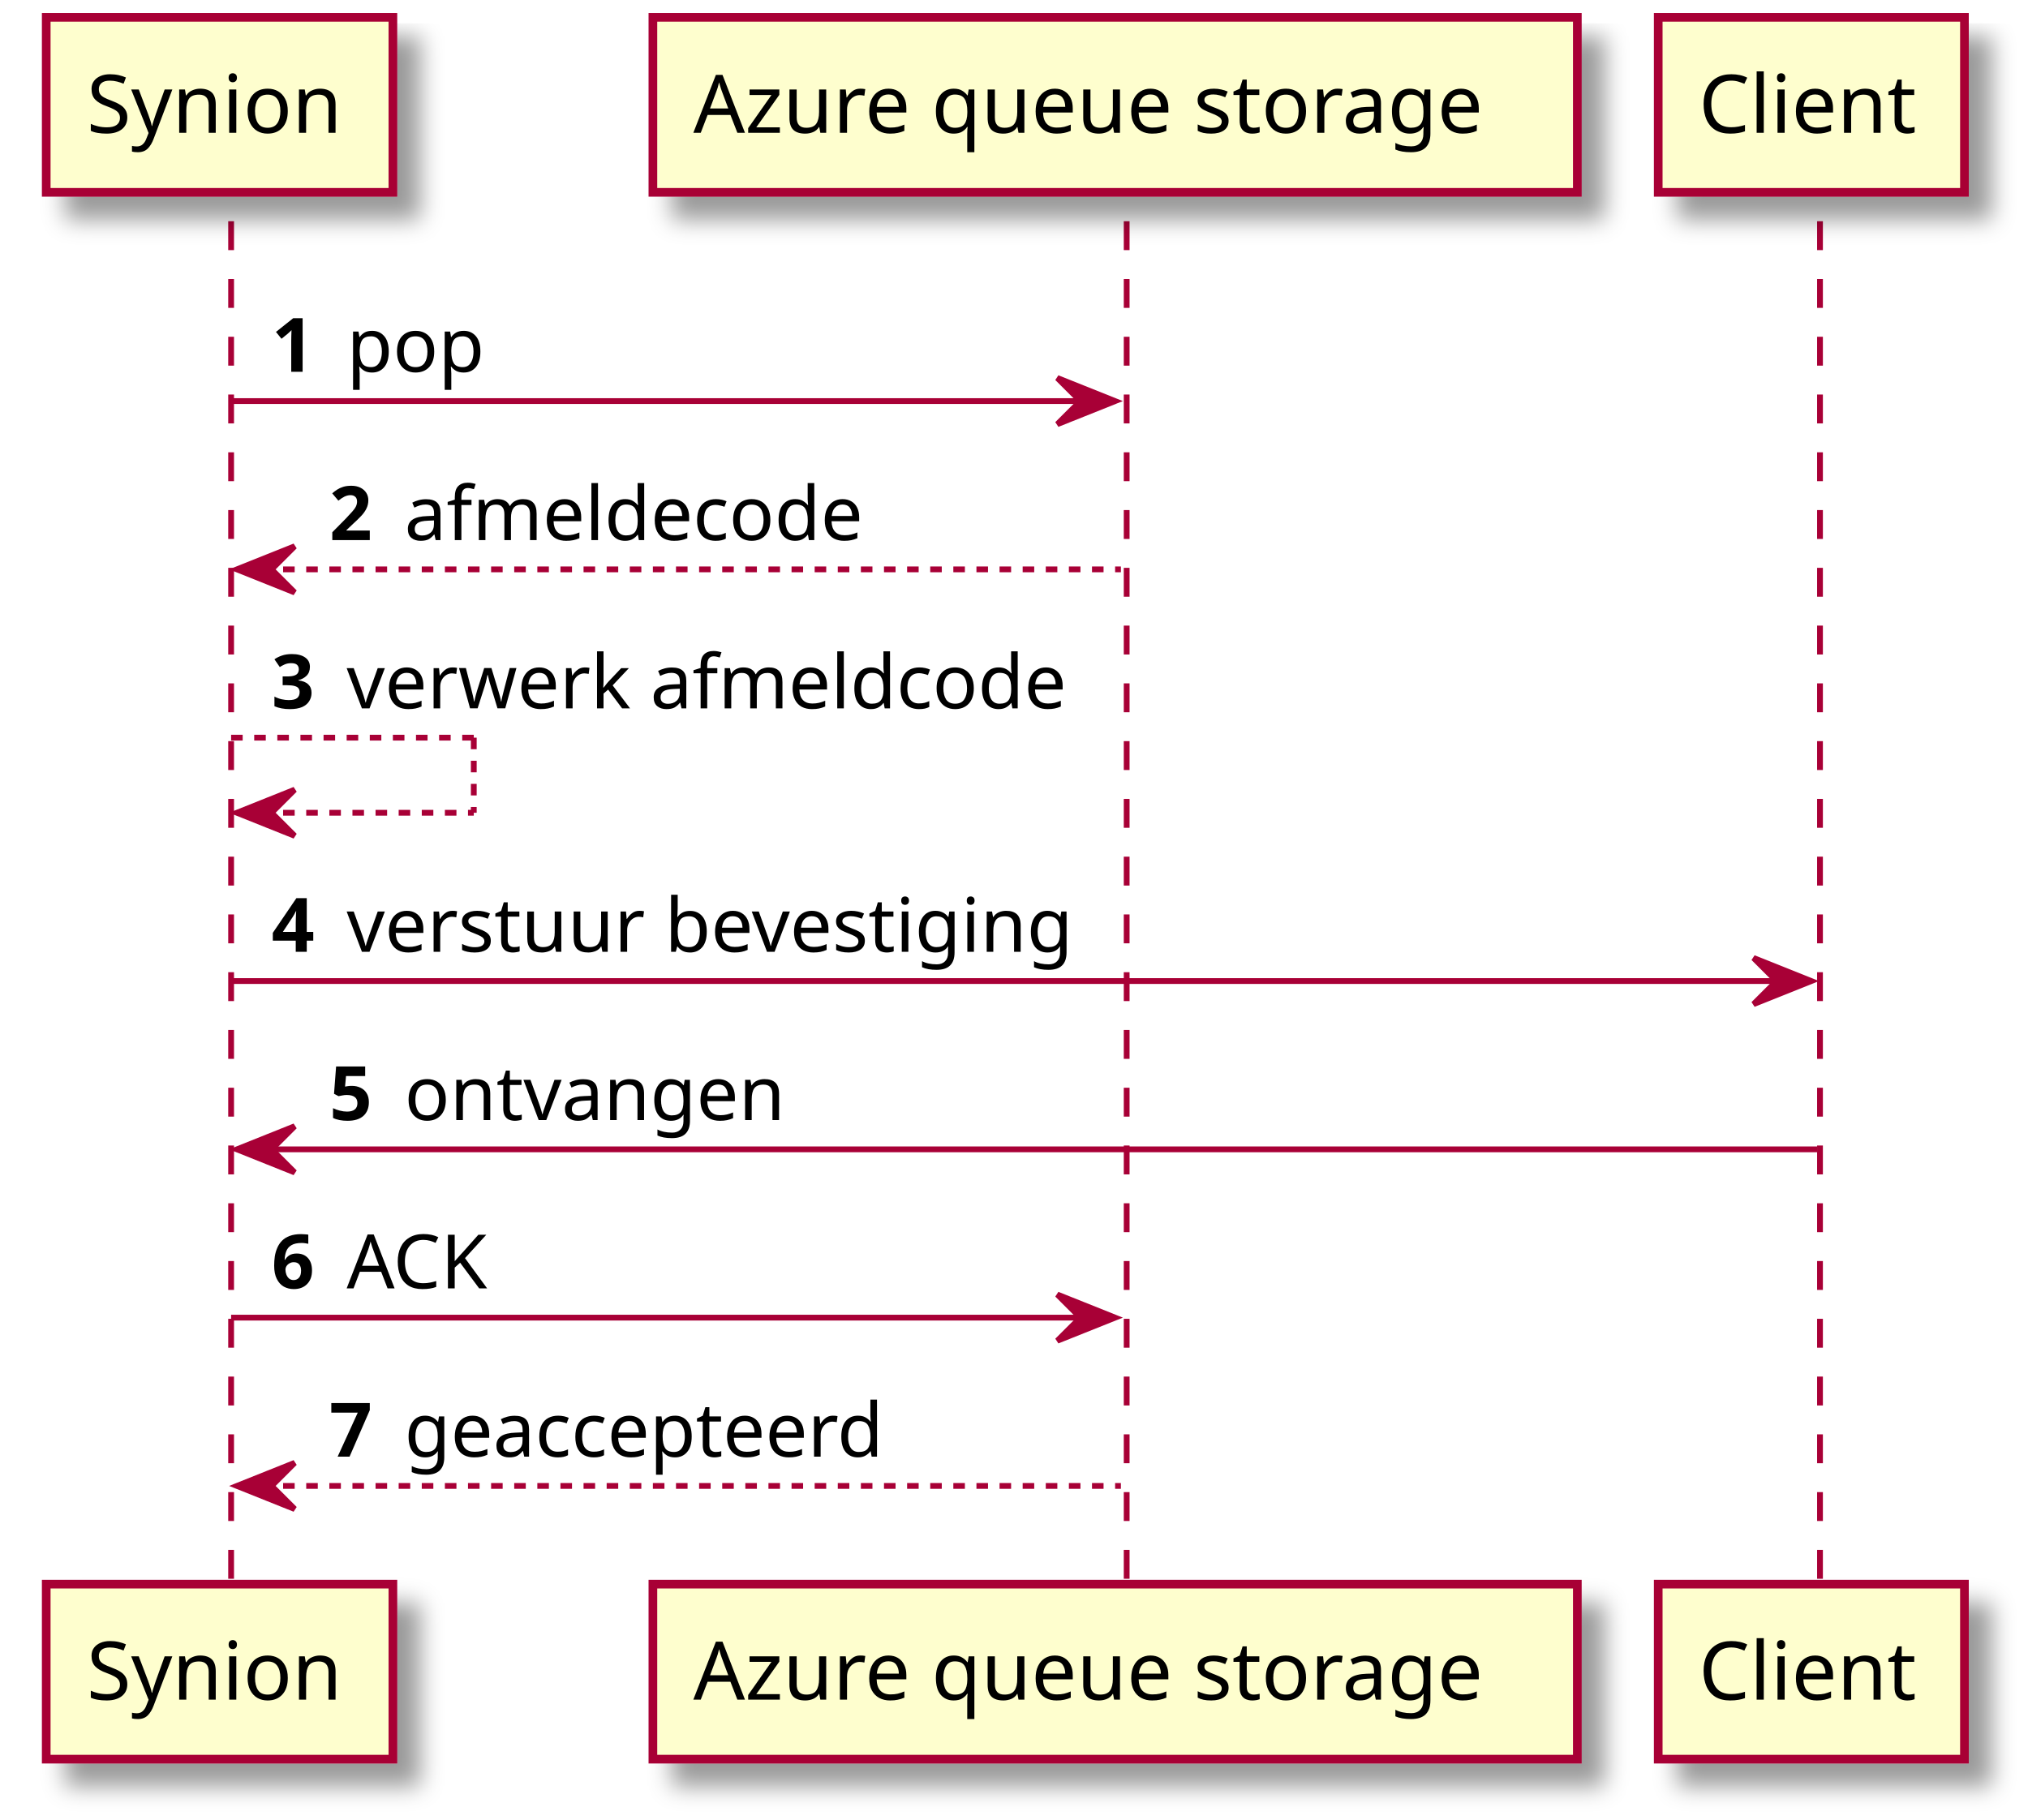
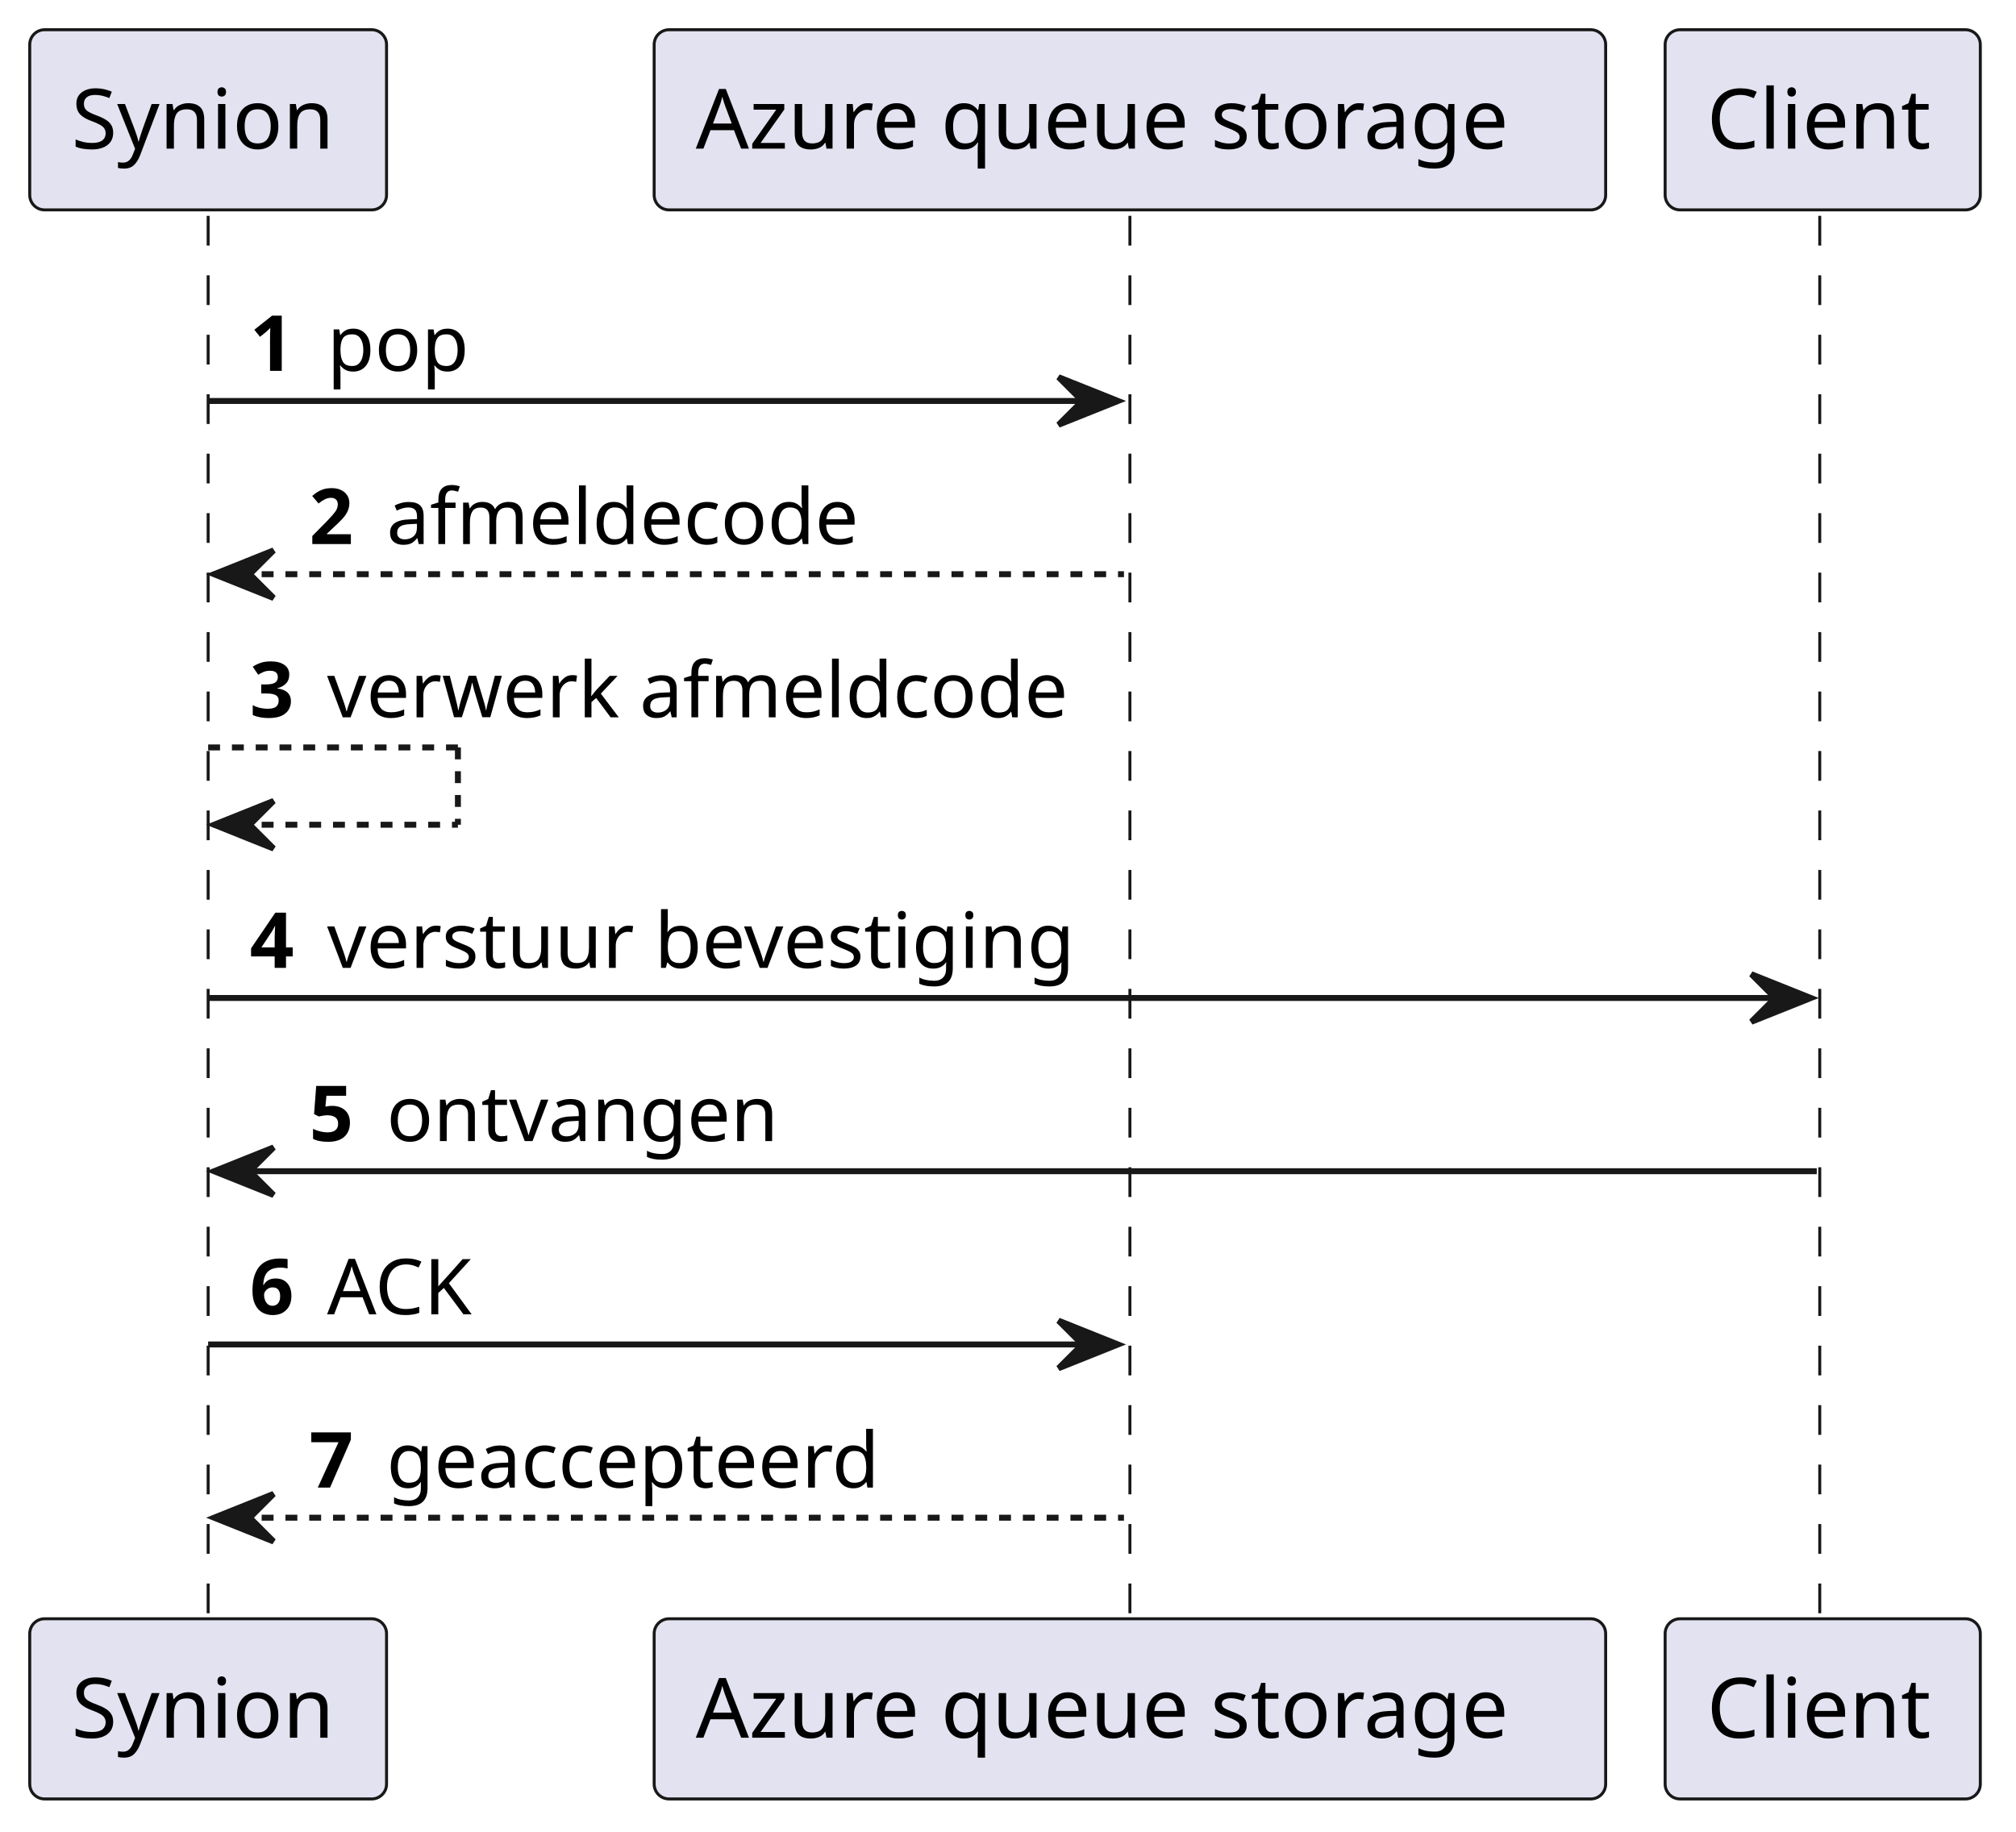
- <svg xmlns="http://www.w3.org/2000/svg" contentScriptType="application/ecmascript" contentStyleType="text/css" height="315px" preserveAspectRatio="none" style="width:351px;height:315px;" version="1.1" viewBox="0 0 351 315" width="351px" zoomAndPan="magnify">
-   <defs>
-     <filter height="300%" id="f1k4ij5v5uyoet" width="300%" x="-1" y="-1">
-       <feGaussianBlur result="blurOut" stdDeviation="2.0" />
-       <feColorMatrix in="blurOut" result="blurOut2" type="matrix" values="0 0 0 0 0 0 0 0 0 0 0 0 0 0 0 0 0 0 .4 0" />
-       <feOffset dx="4.0" dy="4.0" in="blurOut2" result="blurOut3" />
-       <feBlend in="SourceGraphic" in2="blurOut3" mode="normal" />
-     </filter>
-   </defs>
+ <svg xmlns="http://www.w3.org/2000/svg" contentStyleType="text/css" height="308px" preserveAspectRatio="none" style="width:339px;height:308px;background:#FFFFFF;" version="1.1" viewBox="0 0 339 308" width="339px" zoomAndPan="magnify">
+   <defs />
  <g>
-     <line style="stroke: #A80036; stroke-width: 1.0; stroke-dasharray: 5.0,5.0;" x1="40" x2="40" y1="38.297" y2="275.227" />
-     <line style="stroke: #A80036; stroke-width: 1.0; stroke-dasharray: 5.0,5.0;" x1="195" x2="195" y1="38.297" y2="275.227" />
-     <line style="stroke: #A80036; stroke-width: 1.0; stroke-dasharray: 5.0,5.0;" x1="315" x2="315" y1="38.297" y2="275.227" />
-     <rect fill="#FEFECE" filter="url(#f1k4ij5v5uyoet)" height="30.297" style="stroke: #A80036; stroke-width: 1.5;" width="60" x="8" y="3" />
-     <text fill="#000000" font-family="sans-serif" font-size="14" lengthAdjust="spacingAndGlyphs" textLength="46" x="15" y="22.995">Synion</text>
-     <rect fill="#FEFECE" filter="url(#f1k4ij5v5uyoet)" height="30.297" style="stroke: #A80036; stroke-width: 1.5;" width="60" x="8" y="274.227" />
-     <text fill="#000000" font-family="sans-serif" font-size="14" lengthAdjust="spacingAndGlyphs" textLength="46" x="15" y="294.222">Synion</text>
-     <rect fill="#FEFECE" filter="url(#f1k4ij5v5uyoet)" height="30.297" style="stroke: #A80036; stroke-width: 1.5;" width="160" x="113" y="3" />
-     <text fill="#000000" font-family="sans-serif" font-size="14" lengthAdjust="spacingAndGlyphs" textLength="146" x="120" y="22.995">Azure queue storage</text>
-     <rect fill="#FEFECE" filter="url(#f1k4ij5v5uyoet)" height="30.297" style="stroke: #A80036; stroke-width: 1.5;" width="160" x="113" y="274.227" />
-     <text fill="#000000" font-family="sans-serif" font-size="14" lengthAdjust="spacingAndGlyphs" textLength="146" x="120" y="294.222">Azure queue storage</text>
-     <rect fill="#FEFECE" filter="url(#f1k4ij5v5uyoet)" height="30.297" style="stroke: #A80036; stroke-width: 1.5;" width="53" x="287" y="3" />
-     <text fill="#000000" font-family="sans-serif" font-size="14" lengthAdjust="spacingAndGlyphs" textLength="39" x="294" y="22.995">Client</text>
-     <rect fill="#FEFECE" filter="url(#f1k4ij5v5uyoet)" height="30.297" style="stroke: #A80036; stroke-width: 1.5;" width="53" x="287" y="274.227" />
-     <text fill="#000000" font-family="sans-serif" font-size="14" lengthAdjust="spacingAndGlyphs" textLength="39" x="294" y="294.222">Client</text>
-     <polygon fill="#A80036" points="183,65.43,193,69.43,183,73.43,187,69.43" style="stroke: #A80036; stroke-width: 1.0;" />
-     <line style="stroke: #A80036; stroke-width: 1.0;" x1="40" x2="189" y1="69.43" y2="69.43" />
-     <text fill="#000000" font-family="sans-serif" font-size="13" font-weight="bold" lengthAdjust="spacingAndGlyphs" textLength="9" x="47" y="64.364">1</text>
-     <text fill="#000000" font-family="sans-serif" font-size="13" lengthAdjust="spacingAndGlyphs" textLength="24" x="60" y="64.364">pop</text>
-     <polygon fill="#A80036" points="51,94.562,41,98.562,51,102.562,47,98.562" style="stroke: #A80036; stroke-width: 1.0;" />
-     <line style="stroke: #A80036; stroke-width: 1.0; stroke-dasharray: 2.0,2.0;" x1="45" x2="194" y1="98.562" y2="98.562" />
-     <text fill="#000000" font-family="sans-serif" font-size="13" font-weight="bold" lengthAdjust="spacingAndGlyphs" textLength="9" x="57" y="93.497">2</text>
-     <text fill="#000000" font-family="sans-serif" font-size="13" lengthAdjust="spacingAndGlyphs" textLength="83" x="70" y="93.497">afmeldecode</text>
-     <line style="stroke: #A80036; stroke-width: 1.0; stroke-dasharray: 2.0,2.0;" x1="40" x2="82" y1="127.695" y2="127.695" />
-     <line style="stroke: #A80036; stroke-width: 1.0; stroke-dasharray: 2.0,2.0;" x1="82" x2="82" y1="127.695" y2="140.695" />
-     <line style="stroke: #A80036; stroke-width: 1.0; stroke-dasharray: 2.0,2.0;" x1="41" x2="82" y1="140.695" y2="140.695" />
-     <polygon fill="#A80036" points="51,136.695,41,140.695,51,144.695,47,140.695" style="stroke: #A80036; stroke-width: 1.0;" />
-     <text fill="#000000" font-family="sans-serif" font-size="13" font-weight="bold" lengthAdjust="spacingAndGlyphs" textLength="9" x="47" y="122.629">3</text>
-     <text fill="#000000" font-family="sans-serif" font-size="13" lengthAdjust="spacingAndGlyphs" textLength="128" x="60" y="122.629">verwerk afmeldcode</text>
-     <polygon fill="#A80036" points="303.5,165.828,313.5,169.828,303.5,173.828,307.5,169.828" style="stroke: #A80036; stroke-width: 1.0;" />
-     <line style="stroke: #A80036; stroke-width: 1.0;" x1="40" x2="309.5" y1="169.828" y2="169.828" />
-     <text fill="#000000" font-family="sans-serif" font-size="13" font-weight="bold" lengthAdjust="spacingAndGlyphs" textLength="9" x="47" y="164.762">4</text>
-     <text fill="#000000" font-family="sans-serif" font-size="13" lengthAdjust="spacingAndGlyphs" textLength="130" x="60" y="164.762">verstuur bevestiging</text>
-     <polygon fill="#A80036" points="51,194.961,41,198.961,51,202.961,47,198.961" style="stroke: #A80036; stroke-width: 1.0;" />
-     <line style="stroke: #A80036; stroke-width: 1.0;" x1="45" x2="314.5" y1="198.961" y2="198.961" />
-     <text fill="#000000" font-family="sans-serif" font-size="13" font-weight="bold" lengthAdjust="spacingAndGlyphs" textLength="9" x="57" y="193.895">5</text>
-     <text fill="#000000" font-family="sans-serif" font-size="13" lengthAdjust="spacingAndGlyphs" textLength="68" x="70" y="193.895">ontvangen</text>
-     <polygon fill="#A80036" points="183,224.094,193,228.094,183,232.094,187,228.094" style="stroke: #A80036; stroke-width: 1.0;" />
-     <line style="stroke: #A80036; stroke-width: 1.0;" x1="40" x2="189" y1="228.094" y2="228.094" />
-     <text fill="#000000" font-family="sans-serif" font-size="13" font-weight="bold" lengthAdjust="spacingAndGlyphs" textLength="9" x="47" y="223.028">6</text>
-     <text fill="#000000" font-family="sans-serif" font-size="13" lengthAdjust="spacingAndGlyphs" textLength="26" x="60" y="223.028">ACK</text>
-     <polygon fill="#A80036" points="51,253.227,41,257.227,51,261.227,47,257.227" style="stroke: #A80036; stroke-width: 1.0;" />
-     <line style="stroke: #A80036; stroke-width: 1.0; stroke-dasharray: 2.0,2.0;" x1="45" x2="194" y1="257.227" y2="257.227" />
-     <text fill="#000000" font-family="sans-serif" font-size="13" font-weight="bold" lengthAdjust="spacingAndGlyphs" textLength="9" x="57" y="252.161">7</text>
-     <text fill="#000000" font-family="sans-serif" font-size="13" lengthAdjust="spacingAndGlyphs" textLength="88" x="70" y="252.161">geaccepteerd</text>
+     <line style="stroke:#181818;stroke-width:0.5;stroke-dasharray:5.0,5.0;" x1="35" x2="35" y1="36.297" y2="273.227" />
+     <line style="stroke:#181818;stroke-width:0.5;stroke-dasharray:5.0,5.0;" x1="190" x2="190" y1="36.297" y2="273.227" />
+     <line style="stroke:#181818;stroke-width:0.5;stroke-dasharray:5.0,5.0;" x1="306" x2="306" y1="36.297" y2="273.227" />
+     <rect fill="#E2E2F0" height="30.297" rx="2.5" ry="2.5" style="stroke:#181818;stroke-width:0.5;" width="60" x="5" y="5" />
+     <text fill="#000000" font-family="sans-serif" font-size="14" lengthAdjust="spacing" textLength="46" x="12" y="24.995">Synion</text>
+     <rect fill="#E2E2F0" height="30.297" rx="2.5" ry="2.5" style="stroke:#181818;stroke-width:0.5;" width="60" x="5" y="272.227" />
+     <text fill="#000000" font-family="sans-serif" font-size="14" lengthAdjust="spacing" textLength="46" x="12" y="292.222">Synion</text>
+     <rect fill="#E2E2F0" height="30.297" rx="2.5" ry="2.5" style="stroke:#181818;stroke-width:0.5;" width="160" x="110" y="5" />
+     <text fill="#000000" font-family="sans-serif" font-size="14" lengthAdjust="spacing" textLength="146" x="117" y="24.995">Azure queue storage</text>
+     <rect fill="#E2E2F0" height="30.297" rx="2.5" ry="2.5" style="stroke:#181818;stroke-width:0.5;" width="160" x="110" y="272.227" />
+     <text fill="#000000" font-family="sans-serif" font-size="14" lengthAdjust="spacing" textLength="146" x="117" y="292.222">Azure queue storage</text>
+     <rect fill="#E2E2F0" height="30.297" rx="2.5" ry="2.5" style="stroke:#181818;stroke-width:0.5;" width="53" x="280" y="5" />
+     <text fill="#000000" font-family="sans-serif" font-size="14" lengthAdjust="spacing" textLength="39" x="287" y="24.995">Client</text>
+     <rect fill="#E2E2F0" height="30.297" rx="2.5" ry="2.5" style="stroke:#181818;stroke-width:0.5;" width="53" x="280" y="272.227" />
+     <text fill="#000000" font-family="sans-serif" font-size="14" lengthAdjust="spacing" textLength="39" x="287" y="292.222">Client</text>
+     <polygon fill="#181818" points="178,63.43,188,67.43,178,71.43,182,67.43" style="stroke:#181818;stroke-width:1.0;" />
+     <line style="stroke:#181818;stroke-width:1.0;" x1="35" x2="184" y1="67.43" y2="67.43" />
+     <text fill="#000000" font-family="sans-serif" font-size="13" font-weight="bold" lengthAdjust="spacing" textLength="9" x="42" y="62.364">1</text>
+     <text fill="#000000" font-family="sans-serif" font-size="13" lengthAdjust="spacing" textLength="24" x="55" y="62.364">pop</text>
+     <polygon fill="#181818" points="46,92.562,36,96.562,46,100.562,42,96.562" style="stroke:#181818;stroke-width:1.0;" />
+     <line style="stroke:#181818;stroke-width:1.0;stroke-dasharray:2.0,2.0;" x1="40" x2="189" y1="96.562" y2="96.562" />
+     <text fill="#000000" font-family="sans-serif" font-size="13" font-weight="bold" lengthAdjust="spacing" textLength="9" x="52" y="91.497">2</text>
+     <text fill="#000000" font-family="sans-serif" font-size="13" lengthAdjust="spacing" textLength="83" x="65" y="91.497">afmeldecode</text>
+     <line style="stroke:#181818;stroke-width:1.0;stroke-dasharray:2.0,2.0;" x1="35" x2="77" y1="125.695" y2="125.695" />
+     <line style="stroke:#181818;stroke-width:1.0;stroke-dasharray:2.0,2.0;" x1="77" x2="77" y1="125.695" y2="138.695" />
+     <line style="stroke:#181818;stroke-width:1.0;stroke-dasharray:2.0,2.0;" x1="36" x2="77" y1="138.695" y2="138.695" />
+     <polygon fill="#181818" points="46,134.695,36,138.695,46,142.695,42,138.695" style="stroke:#181818;stroke-width:1.0;" />
+     <text fill="#000000" font-family="sans-serif" font-size="13" font-weight="bold" lengthAdjust="spacing" textLength="9" x="42" y="120.629">3</text>
+     <text fill="#000000" font-family="sans-serif" font-size="13" lengthAdjust="spacing" textLength="128" x="55" y="120.629">verwerk afmeldcode</text>
+     <polygon fill="#181818" points="294.5,163.828,304.5,167.828,294.5,171.828,298.5,167.828" style="stroke:#181818;stroke-width:1.0;" />
+     <line style="stroke:#181818;stroke-width:1.0;" x1="35" x2="300.5" y1="167.828" y2="167.828" />
+     <text fill="#000000" font-family="sans-serif" font-size="13" font-weight="bold" lengthAdjust="spacing" textLength="9" x="42" y="162.762">4</text>
+     <text fill="#000000" font-family="sans-serif" font-size="13" lengthAdjust="spacing" textLength="130" x="55" y="162.762">verstuur bevestiging</text>
+     <polygon fill="#181818" points="46,192.961,36,196.961,46,200.961,42,196.961" style="stroke:#181818;stroke-width:1.0;" />
+     <line style="stroke:#181818;stroke-width:1.0;" x1="40" x2="305.5" y1="196.961" y2="196.961" />
+     <text fill="#000000" font-family="sans-serif" font-size="13" font-weight="bold" lengthAdjust="spacing" textLength="9" x="52" y="191.895">5</text>
+     <text fill="#000000" font-family="sans-serif" font-size="13" lengthAdjust="spacing" textLength="68" x="65" y="191.895">ontvangen</text>
+     <polygon fill="#181818" points="178,222.094,188,226.094,178,230.094,182,226.094" style="stroke:#181818;stroke-width:1.0;" />
+     <line style="stroke:#181818;stroke-width:1.0;" x1="35" x2="184" y1="226.094" y2="226.094" />
+     <text fill="#000000" font-family="sans-serif" font-size="13" font-weight="bold" lengthAdjust="spacing" textLength="9" x="42" y="221.028">6</text>
+     <text fill="#000000" font-family="sans-serif" font-size="13" lengthAdjust="spacing" textLength="26" x="55" y="221.028">ACK</text>
+     <polygon fill="#181818" points="46,251.227,36,255.227,46,259.227,42,255.227" style="stroke:#181818;stroke-width:1.0;" />
+     <line style="stroke:#181818;stroke-width:1.0;stroke-dasharray:2.0,2.0;" x1="40" x2="189" y1="255.227" y2="255.227" />
+     <text fill="#000000" font-family="sans-serif" font-size="13" font-weight="bold" lengthAdjust="spacing" textLength="9" x="52" y="250.161">7</text>
+     <text fill="#000000" font-family="sans-serif" font-size="13" lengthAdjust="spacing" textLength="88" x="65" y="250.161">geaccepteerd</text>
  </g>
</svg>
